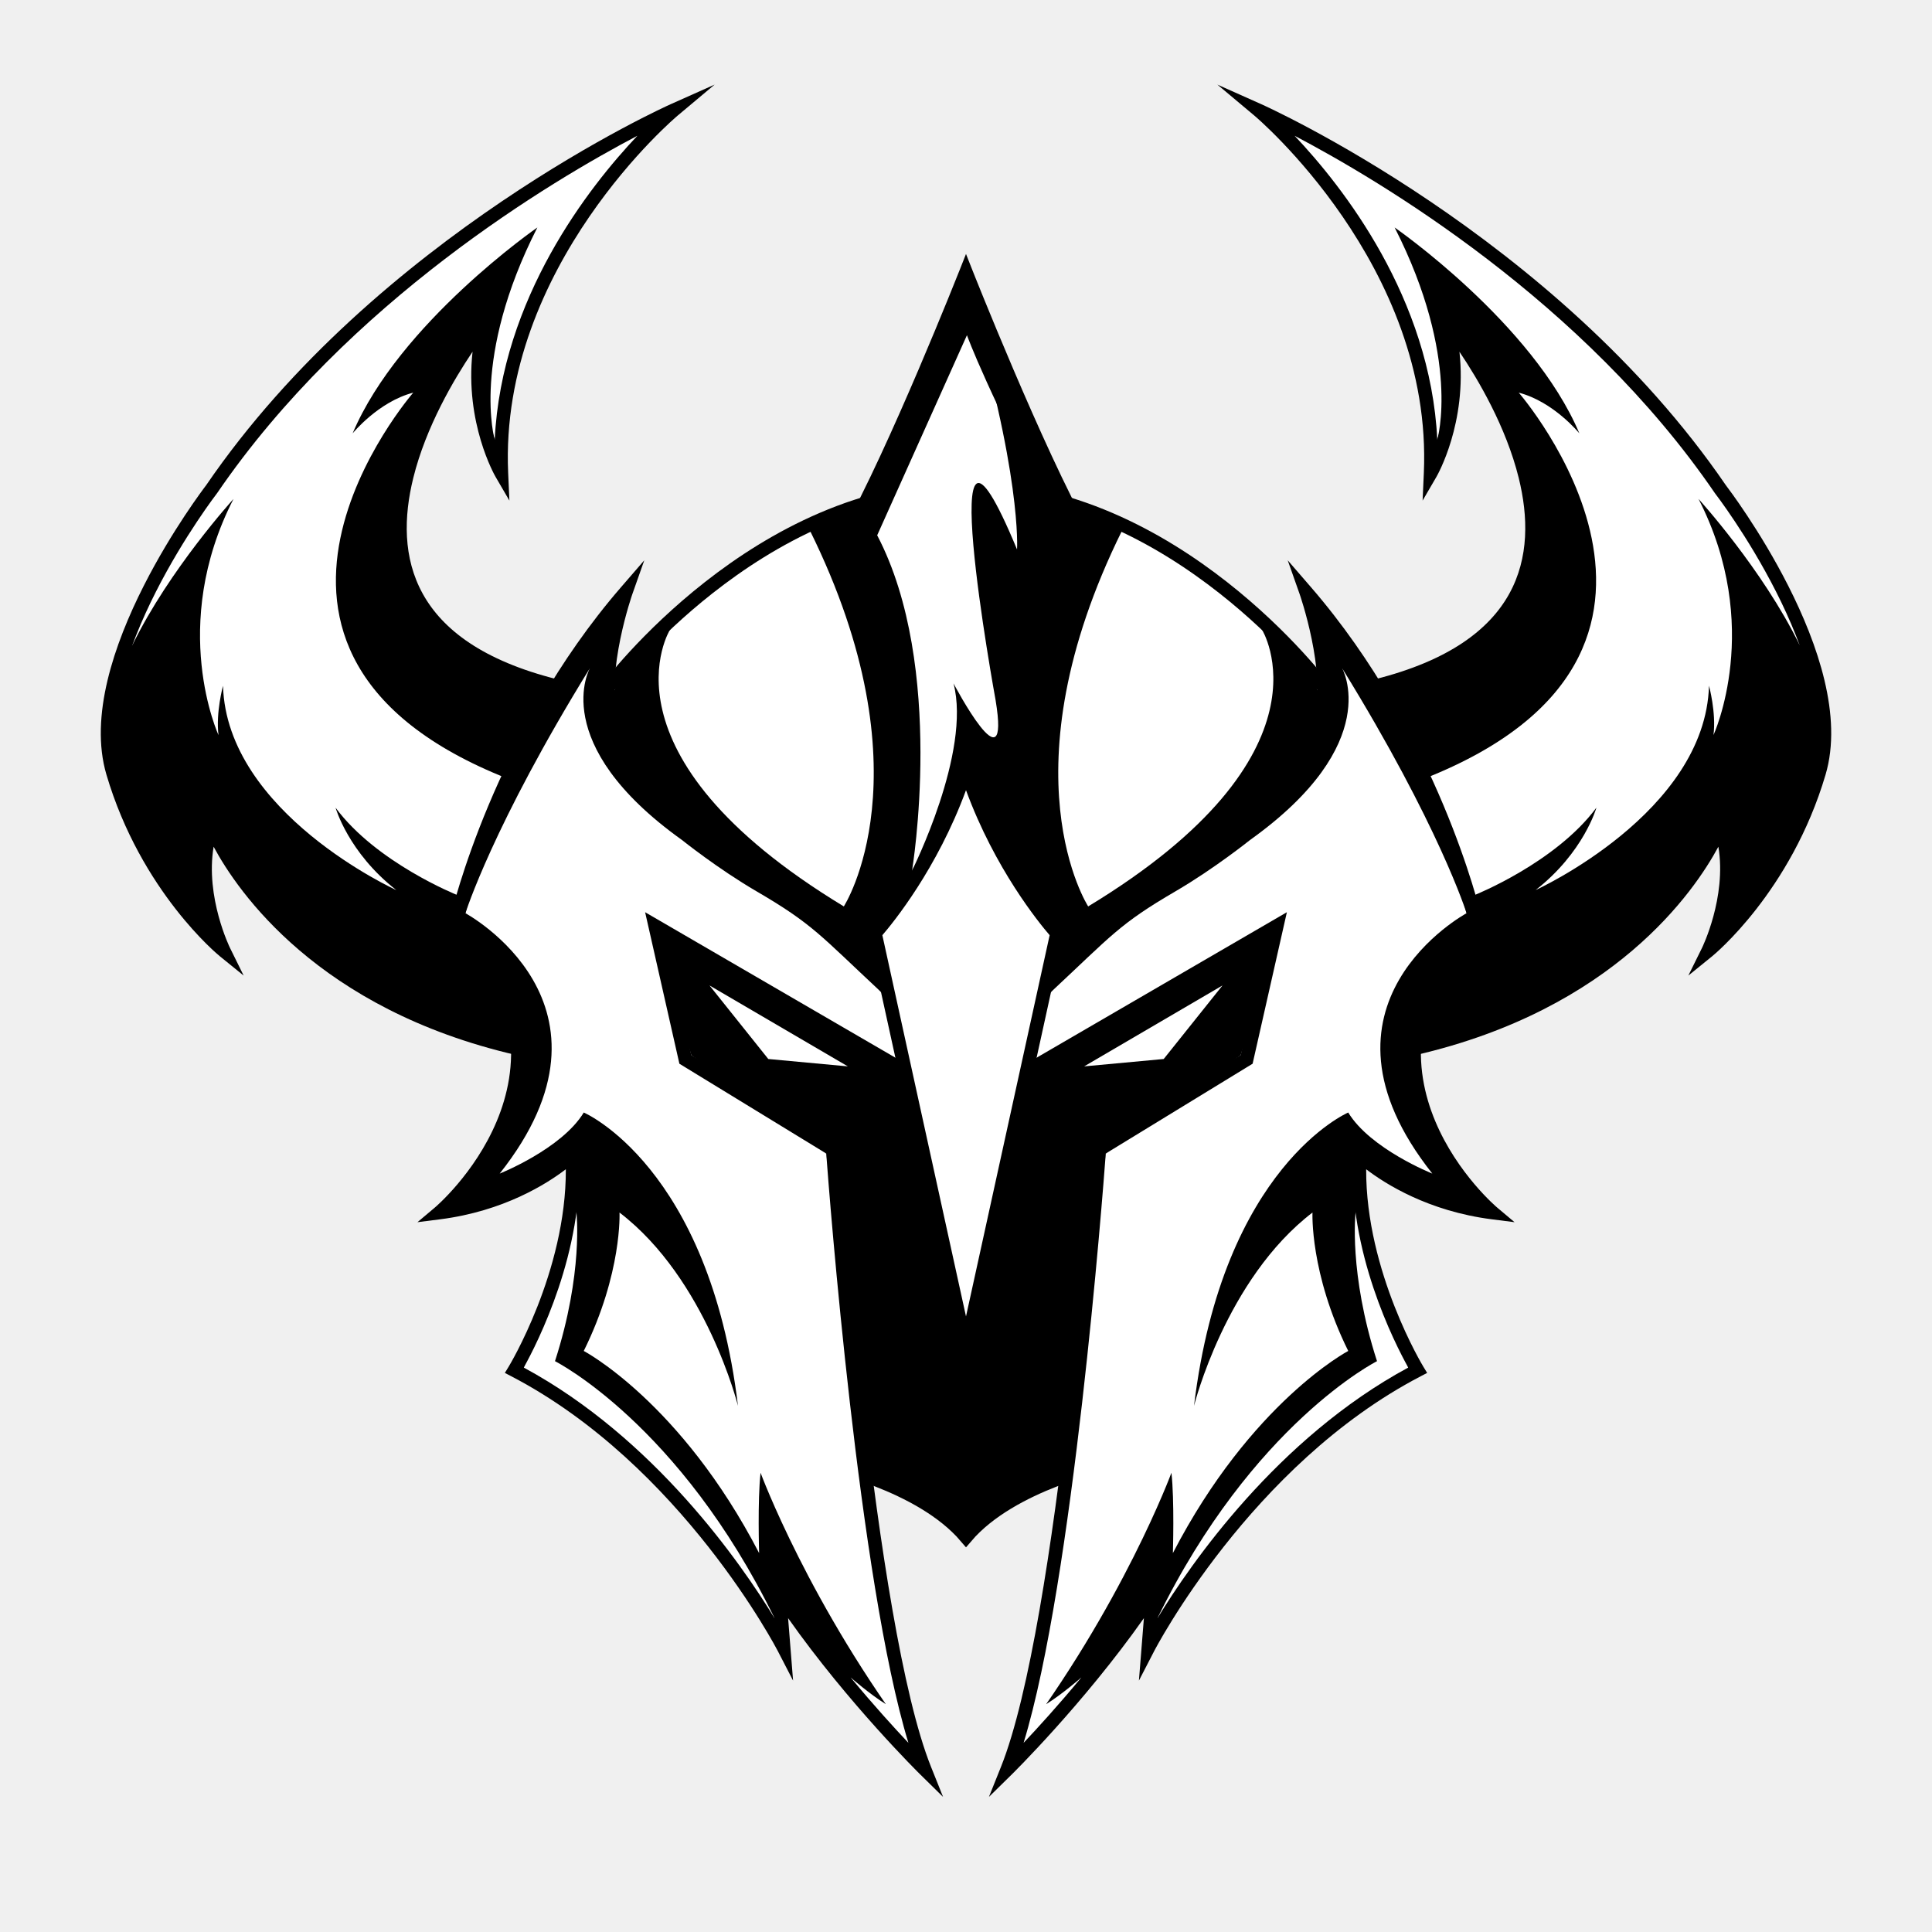
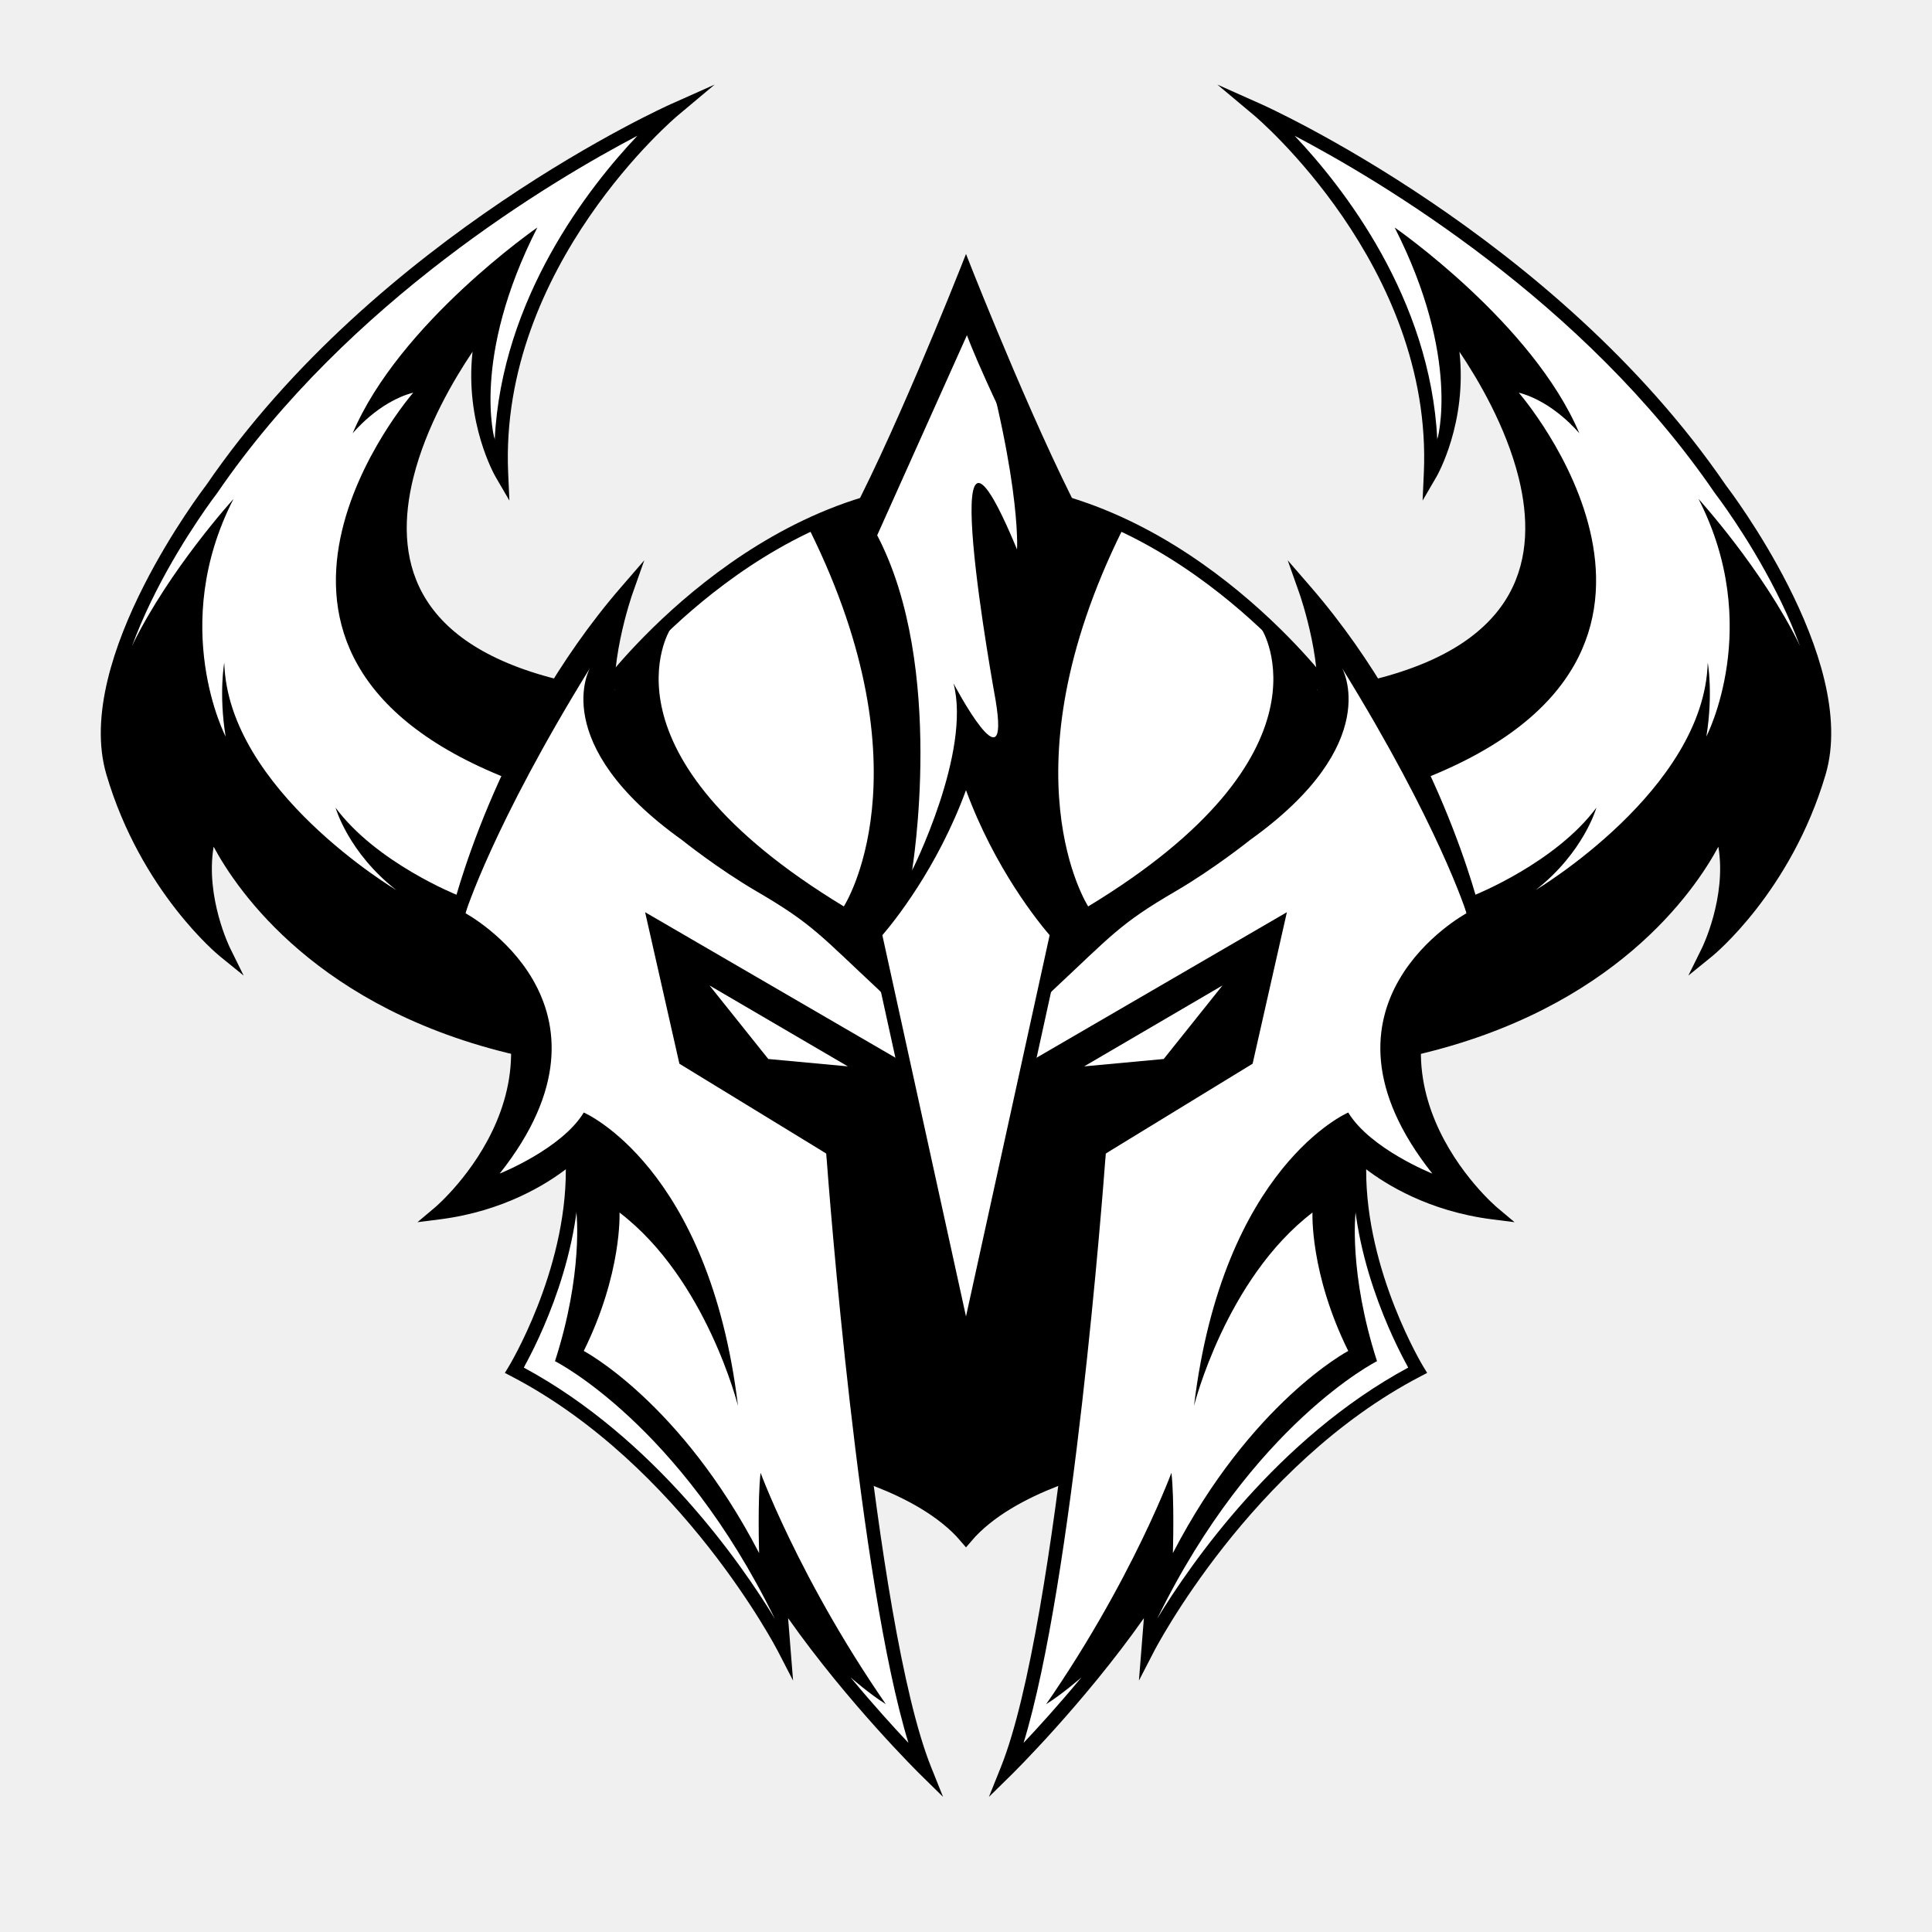
<svg xmlns="http://www.w3.org/2000/svg" viewBox="0 0 1000 1000">
  <defs>
    <mask id="mask-1" maskUnits="userSpaceOnUse" color-interpolation="sRGB" x="-100000" y="-100000" width="200000" height="200000">
      <path d="M472.07 450.611 C472.07 450.611 489.696 345.161 454.03 277.07 L500.488 173.504 C500.488 173.504 511.329 203.715 549.81 276.159 C549.821 277.744 535.626 312.2 534.687 351.281 L537.23 352.237 L559.108 274.993 L533.241 222.23 L498.738 142.356 L466.136 218.698 L438.424 277.07 C438.424 277.07 471.696 328.222 466.136 456.297 Z" style="fill:#e85450" />
    </mask>
    <mask id="mask-2" maskUnits="userSpaceOnUse" color-interpolation="sRGB" x="-100000" y="-100000" width="200000" height="200000">
      <path d="M472.07 450.611 C472.07 450.611 489.696 345.161 454.03 277.07 L500.488 173.504 C500.488 173.504 511.329 203.715 549.81 276.159 C549.821 277.744 535.626 312.2 534.687 351.281 L537.23 352.237 L559.108 274.993 L533.241 222.23 L498.738 142.356 L466.136 218.698 L438.424 277.07 C438.424 277.07 471.696 328.222 466.136 456.297 Z" style="fill:#e85450" />
    </mask>
  </defs>
  <g id="Preto">
-     <path d="M-714.872 44.695" style="fill:none;stroke:#ffffff;stroke-miterlimit:10" />
-     <path d="M500 795.502 C523.551 767.782 574.172 757.446 574.172 757.446 L584.774 611.073 L651.519 562.631 L675.978 454.733 L551.315 529.463 L500 547.955 L448.685 529.463 L324.022 454.733 L348.481 562.631 L415.226 611.073 L425.828 757.446 C425.828 757.446 476.449 767.782 500 795.502 Z" style="fill:#000000;stroke:#000000;stroke-width:7;stroke-miterlimit:10" />
    <g>
      <path d="M268.02 542.691 C142.273 513.656 109.535 428.006 109.535 428.006 C99.219 458.382 115.89 492.152 115.89 492.152 C115.89 492.152 76.115 459.879 58.433 399.928 C41.273 341.748 109.535 253.21 109.535 253.21 C197.499 124.522 348.481 57.17 348.481 57.17 C348.481 57.17 254.615 135.854 259.529 245.047 C259.529 245.047 239.682 210.97 250.794 167.52 C250.794 167.52 131.224 315.641 287.37 354.95 Z" style="fill:#ffffff" />
      <path d="M256.064 227.595 C256.064 227.595 243.637 185.506 278.138 117.743 C278.138 117.743 206.605 167.233 182.517 224.318 C182.517 224.318 195.808 207.928 213.895 203.239 C213.895 203.239 96.977 337.595 262.746 403.017 L285.699 355.466 C285.699 355.466 138.759 330.202 245.36 174.802 L248.372 170.67 C248.372 170.67 242.29 208.905 257.18 240.343 Z" style="fill:#000000" />
-       <path d="M329.909 70.274 C329.909 70.274 119.961 182.584 115.427 354.952 C115.427 354.952 112.938 374.389 117.743 398.192 C120.71 412.888 93.359 453.3 107.198 478.913 L107.171 483.923 C107.171 483.923 53.11 429.919 56.029 371.228 C58.948 312.536 140.382 213.191 140.382 213.191 C140.382 213.191 209.394 127.284 336.629 62.886 Z" style="fill:#ffffff" />
-       <path d="M113.105 380.496 C113.105 380.496 87.076 324.131 120.853 258.266 C120.853 258.266 87.664 294.717 68.622 333.719 C55.915 348.387 54.624 380.909 60.416 400.547 C71.939 439.616 94.684 470.498 107.526 484.288 C112.809 484.288 104.287 456.297 108.527 431.288 L108.931 424.6 L111.879 433.167 C111.879 433.167 120.458 452.252 143.83 476.738 C165.069 498.989 199.836 522.836 252.351 538.083 C256.583 539.228 262.646 541.5 267.097 542.476 L265.407 533.995 C265.103 524.665 261.606 500.688 236.602 471.271 L236.602 463.249 C236.602 463.249 194.803 446.572 173.692 418.073 C173.692 418.073 180.237 441.294 205.147 460.716 C205.147 460.716 117.327 420.817 115.427 354.952 C115.427 354.952 111.627 368.885 113.105 380.496 Z" style="fill:#000000" />
+       <path d="M329.909 70.274 C329.909 70.274 119.961 182.584 115.427 354.952 C115.427 354.952 115.405 374.389 120.21 398.192 C123.177 412.888 93.359 453.3 107.198 478.913 L107.171 483.923 C107.171 483.923 53.11 429.919 56.029 371.228 C58.948 312.536 140.382 213.191 140.382 213.191 C140.382 213.191 209.394 127.284 336.629 62.886 Z" style="fill:#ffffff" />
+       <path d="M116.785 381.232 C116.785 381.232 87.076 324.131 120.853 258.266 C120.853 258.266 87.664 294.717 68.622 333.719 C55.915 348.387 54.624 380.909 60.416 400.547 C71.939 439.616 94.684 470.498 107.526 484.288 C112.809 484.288 104.287 456.297 108.527 431.288 L108.931 424.6 L111.879 433.167 C111.879 433.167 120.458 452.252 143.83 476.738 C165.069 498.989 199.836 522.836 252.351 538.083 C256.583 539.228 262.646 541.5 267.097 542.476 L265.407 533.995 C265.103 524.665 261.606 500.688 236.602 471.271 L236.602 463.249 C236.602 463.249 194.803 446.572 173.692 418.073 C173.692 418.073 180.237 441.294 205.147 460.716 C205.147 460.716 117.973 408.865 116.073 343 C116.073 343 113.175 358.994 116.785 381.232 Z" style="fill:#000000" />
      <path d="M347.055 53.974 L369.899 43.783 L350.73 59.852 C350.73 59.852 327.641 79.2 305.049 112.141 C282.627 144.834 260.603 191.053 263.026 244.89 L263.665 259.103 L256.505 246.808 C256.066 246.055 240.517 218.883 244.594 182.054 C235.078 196.167 220.493 220.779 213.925 247.335 C208.95 267.449 208.522 288.744 218.843 307.386 C229.122 325.952 250.127 341.965 288.225 351.556 L291.162 352.296 L271.095 546.993 L267.233 546.101 C164.575 522.397 122.959 461.334 110.571 438.258 C106.188 464.493 119.029 490.603 119.029 490.603 L126.113 504.954 L113.685 494.87 C113.135 494.424 72.959 461.549 55.076 400.918 C46.203 370.835 59.052 333.472 74.428 303.168 C88.971 274.505 105.542 252.67 106.7 251.156 C195.09 121.907 346.391 54.27 347.055 53.974 Z M329.909 70.274 C286.136 93.238 180.331 155.84 112.425 255.185 L112.368 255.268 L112.307 255.347 C112.307 255.347 95.492 277.123 80.67 306.335 C66.208 334.838 53.504 370.847 61.79 398.938 C73.313 438.007 94.352 465.086 107.193 478.877 C103.291 465.735 99.809 445.763 106.221 426.881 L109.341 417.695 L112.804 426.757 C112.804 426.757 120.782 447.558 144.154 472.044 C167.097 496.079 204.98 523.737 264.947 538.364 L283.58 357.584 C245.429 347.426 223.659 330.536 212.719 310.776 C201.543 290.589 201.731 267.483 207.13 245.654 C217.645 203.137 247.706 165.773 248.07 165.322 L258.167 152.814 L254.185 168.387 C249.186 187.932 250.018 208.408 256.064 227.595 C259.612 154.245 304.899 96.692 329.909 70.274 Z" style="fill:#000000" />
    </g>
    <g>
      <path d="M731.98 542.691 C857.727 513.656 890.465 428.006 890.465 428.006 C900.781 458.382 884.11 492.152 884.11 492.152 C884.11 492.152 923.885 459.879 941.567 399.928 C958.727 341.748 890.465 253.21 890.465 253.21 C802.501 124.522 651.519 57.17 651.519 57.17 C651.519 57.17 745.385 135.854 740.471 245.047 C740.471 245.047 760.318 210.97 749.206 167.52 C749.206 167.52 868.776 315.641 712.63 354.95 Z" style="fill:#ffffff" />
      <path d="M743.936 227.595 C743.936 227.595 756.363 185.506 721.862 117.743 C721.862 117.743 793.395 167.233 817.483 224.318 C817.483 224.318 804.192 207.928 786.105 203.239 C786.105 203.239 903.023 337.595 737.254 403.017 L714.301 355.466 C714.301 355.466 861.241 330.202 754.64 174.802 L751.628 170.67 C751.628 170.67 757.71 208.905 742.82 240.343 Z" style="fill:#000000" />
-       <path d="M670.091 70.274 C670.091 70.274 880.039 182.584 884.573 354.952 C884.573 354.952 887.062 374.389 882.257 398.192 C879.29 412.888 906.641 453.3 892.802 478.913 L892.829 483.923 C892.829 483.923 946.89 429.919 943.971 371.228 C941.052 312.536 859.618 213.191 859.618 213.191 C859.618 213.191 790.606 127.284 663.371 62.886 Z" style="fill:#ffffff" />
-       <path d="M886.895 380.46 C886.895 380.46 912.924 324.094 879.147 258.23 C879.147 258.23 912.336 294.681 931.378 333.683 C938.205 331.843 949.506 362.899 940.836 400.547 C931.695 440.241 903.496 471.161 890.654 484.951 C890.654 473.927 897.837 449.996 891.425 431.114 L889.994 425.221 L888.115 431.114 C888.115 431.114 879.873 449.935 856.501 474.421 C835.262 496.671 800.822 522.291 748.307 537.538 C744.075 538.683 737.753 540.408 733.302 541.384 L734.593 533.959 C734.897 524.629 738.394 500.652 763.398 471.235 L763.398 463.213 C763.398 463.213 805.197 446.536 826.308 418.036 C826.308 418.036 819.763 441.258 794.853 460.68 C794.853 460.68 882.673 420.781 884.573 354.916 C884.573 354.916 888.373 368.849 886.895 380.46 Z" style="fill:#000000" />
+       <path d="M670.091 70.274 C670.091 70.274 880.039 182.584 884.573 354.952 C884.573 354.952 882.862 373.753 878.057 397.556 C875.09 412.252 906.641 453.3 892.802 478.913 L892.829 483.923 C892.829 483.923 946.89 429.919 943.971 371.228 C941.052 312.536 859.618 213.191 859.618 213.191 C859.618 213.191 790.606 127.284 663.371 62.886 Z" style="fill:#ffffff" />
+       <path d="M883.215 381.196 C883.215 381.196 912.923 324.095 879.146 258.23 C879.146 258.23 912.335 294.681 931.377 333.683 C944.084 348.351 945.375 380.873 939.583 400.511 C928.06 439.58 905.315 470.462 892.473 484.252 C887.19 484.252 895.712 456.261 891.472 431.252 L891.068 424.564 L888.12 433.131 C888.12 433.131 879.541 452.216 856.169 476.702 C834.93 498.953 800.163 522.8 747.648 538.047 C743.416 539.192 737.353 541.464 732.902 542.44 L734.592 533.959 C734.896 524.629 738.393 500.652 763.397 471.235 L763.397 463.213 C763.397 463.213 805.196 446.536 826.307 418.037 C826.307 418.037 819.762 441.258 794.852 460.68 C794.852 460.68 882.026 408.829 883.926 342.964 C883.926 342.964 886.824 358.958 883.215 381.196 Z" style="fill:#000000" />
      <path d="M649.27 59.852 L630.101 43.783 L652.945 53.974 C653.609 54.27 804.91 121.907 893.3 251.156 C894.458 252.67 911.029 274.505 925.572 303.168 C940.948 333.472 953.797 370.835 944.924 400.918 C927.041 461.549 886.865 494.424 886.315 494.87 L873.887 504.954 L880.971 490.603 C880.971 490.603 893.812 464.493 889.429 438.258 C877.041 461.334 835.425 522.397 732.767 546.101 L728.905 546.993 L708.838 352.296 L711.775 351.556 C749.873 341.965 770.878 325.952 781.157 307.386 C791.478 288.744 791.05 267.449 786.075 247.335 C779.507 220.779 764.922 196.167 755.406 182.054 C759.483 218.883 743.934 246.055 743.495 246.808 L736.335 259.103 L736.974 244.89 C739.397 191.053 717.373 144.834 694.951 112.141 C672.359 79.2 649.27 59.852 649.27 59.852 Z M670.091 70.274 C695.101 96.692 740.388 154.245 743.936 227.595 C749.982 208.408 750.814 187.932 745.815 168.387 L741.833 152.814 L751.93 165.322 C752.294 165.773 782.355 203.137 792.87 245.654 C798.269 267.483 798.457 290.589 787.281 310.776 C776.341 330.536 754.571 347.426 716.42 357.584 L735.053 538.364 C795.02 523.737 832.903 496.079 855.846 472.044 C879.218 447.558 887.196 426.757 887.196 426.757 L890.659 417.695 L893.779 426.881 C900.191 445.763 896.709 465.735 892.807 478.877 C905.648 465.086 926.687 438.007 938.21 398.938 C946.496 370.847 933.792 334.838 919.33 306.335 C904.508 277.123 887.693 255.347 887.693 255.347 L887.632 255.268 L887.575 255.185 C819.669 155.84 713.864 93.238 670.091 70.274 Z" style="fill:#000000" />
    </g>
    <g>
      <path d="M685.489 356.104 C685.489 356.104 608.51 252.66 500 252.757 C391.49 252.66 314.511 356.104 314.511 356.104 L304.41 420.719 L431.014 519.007 L500 529.463 L561.157 519.007 L703.844 410.263 Z" style="fill:#ffffff" />
      <path d="M346.835 325.851 C346.835 325.851 306.42 390.178 436.76 469.163 C436.76 469.163 481.405 400.339 419.116 274.406 L443.49 264.25 L443.49 270.682 L440.443 277.114 L443.49 285.916 L456.693 319.769 L463.463 352.606 C463.463 352.606 467.526 388.49 467.526 390.522 C467.526 392.553 469.557 444.348 469.557 444.348 L469.557 459.582 L467.526 467.368 L456.693 478.201 L453.646 484.294 L456.693 497.289 L456.693 505.621 L448.906 501.898 L419.116 472.107 L385.94 450.441 L360.212 430.807 L334.484 405.078 L318.234 380.027 L314.172 359.038 L317.988 357.318 L325.513 341.577 L346.835 324.006 Z" style="fill:#000000" />
      <path d="M653.165 325.851 C653.165 325.851 693.58 390.178 563.24 469.163 C563.24 469.163 518.595 400.339 580.884 274.406 L556.51 264.25 L556.51 270.682 L559.557 277.114 L556.51 285.916 L543.307 319.769 L536.537 352.606 C536.537 352.606 532.474 388.49 532.474 390.522 C532.474 392.553 530.443 444.348 530.443 444.348 L530.443 459.582 L532.474 467.368 L543.307 478.201 L546.354 484.294 L543.307 497.289 L543.307 505.621 L551.094 501.898 L580.884 472.107 L614.06 450.441 L639.788 430.807 L665.516 405.078 L681.766 380.027 L685.828 359.038 L682.012 357.318 L674.487 341.577 L653.165 324.006 Z" style="fill:#000000" />
      <path d="M688.297 354.015 L688.626 354.458 L707.967 411.522 L562.594 522.312 L500.034 533.008 L429.588 522.331 L300.633 422.218 L311.187 354.709 L311.703 354.015 C312.466 352.99 390.155 249.159 499.997 249.257 C609.845 249.159 687.534 352.99 688.297 354.015 Z M317.832 357.519 L308.187 419.22 L432.44 515.683 L499.966 525.918 L559.719 515.702 L699.722 409.004 L682.356 357.765 C679.728 354.328 661.265 330.776 631.27 307.144 C599.079 281.782 553.471 256.209 500.003 256.257 C446.529 256.209 400.921 281.782 368.73 307.144 C339.371 330.275 321.061 353.329 317.832 357.519 Z" style="fill:#000000" />
    </g>
+     <path d="M500 795.502 C523.551 767.782 574.172 757.446 574.172 757.446 L584.774 611.073 L651.519 562.631 L675.978 454.733 L551.315 529.463 L500 547.955 L448.685 529.463 L324.022 454.733 L348.481 562.631 L415.226 611.073 L425.828 757.446 C425.828 757.446 476.449 767.782 500 795.502 Z" style="fill:#000000;stroke:#000000;stroke-width:7;stroke-miterlimit:10" />
    <g>
      <path d="M500 681.238 L517.405 562.631 L660.901 479.222 L645.262 548.363 L568.986 595.006 C568.986 595.006 551.402 840.862 521.341 915.849 C521.341 915.849 564.315 873.6 596.618 824.694 L594.375 852.825 C594.375 852.825 644.599 755.651 733.75 709.243 C733.75 709.243 700.628 654.972 703.844 597.884 C703.844 597.884 728.368 622.006 772.591 627.634 C772.591 627.634 687.973 556.394 762.943 473.628 C762.943 473.628 741.351 381.866 675.978 306.296 C675.978 306.296 690.372 347.08 683.775 374.069 C677.178 401.058 638.318 433.752 604.805 454.733 C552.112 487.721 500 562.631 500 562.631 C500 562.631 447.888 487.721 395.195 454.733 C361.682 433.752 322.822 401.058 316.225 374.069 C309.628 347.08 324.022 306.296 324.022 306.296 C258.649 381.866 237.057 473.628 237.057 473.628 C312.027 556.394 227.409 627.634 227.409 627.634 C271.632 622.006 296.156 597.884 296.156 597.884 C299.372 654.972 266.25 709.243 266.25 709.243 C355.401 755.651 405.625 852.825 405.625 852.825 L403.382 824.694 C435.685 873.6 478.659 915.849 478.659 915.849 C448.598 840.862 431.014 595.006 431.014 595.006 L354.738 548.363 L339.099 479.222 L482.595 562.631 L500 681.238" style="fill:#ffffff" />
      <path d="M759.097 472.676 C759.097 472.676 671.81 519.702 741.364 607.447 C741.364 607.447 709.285 594.692 697.844 575.837 C697.844 575.837 633.002 603.542 618.022 727.668 C618.022 727.668 634.388 661.988 679.344 627.61 C679.344 627.61 677.88 658.863 697.844 699.251 C697.844 699.251 647.608 725.695 607.081 803.878 C607.081 803.878 607.943 776.646 606.332 762.304 C606.332 762.304 580.999 831.052 525.707 903.894 L531.236 903.894 L578.595 846.918 L594.462 824.561 L592.539 849.803 L616.098 814.224 L641.822 781.048 L676.68 746.189 L702.644 726.476 L731.011 708.686 C731.011 708.686 718.03 684.886 718.03 682.723 C718.03 680.559 706.009 645.941 706.009 645.941 L701.201 618.775 L701.201 595.697 L716.828 609.159 L731.011 616.612 L760.603 625.636 L768.051 625.636 L753.833 607.447 L739.953 585.351 L731.011 562.67 L729.458 549.806 L729.458 534.572 L735.891 512.567 C735.891 512.567 743.677 497.334 745.031 495.302 C746.385 493.271 759.097 476.683 759.097 476.683 Z" style="fill:#000000" />
      <path d="M240.903 472.676 C240.903 472.676 328.19 519.702 258.636 607.447 C258.636 607.447 290.715 594.692 302.156 575.837 C302.156 575.837 366.998 603.542 381.978 727.668 C381.978 727.668 365.612 661.988 320.656 627.61 C320.656 627.61 322.12 658.863 302.156 699.251 C302.156 699.251 352.392 725.695 392.919 803.878 C392.919 803.878 392.057 776.646 393.668 762.304 C393.668 762.304 419.001 831.052 474.293 903.894 L468.764 903.894 L421.405 846.918 L405.538 824.561 L407.461 849.803 L383.902 814.224 L358.178 781.048 L323.32 746.189 L297.356 726.476 L268.989 708.686 C268.989 708.686 281.97 684.886 281.97 682.723 C281.97 680.559 293.991 645.941 293.991 645.941 L298.799 618.775 L298.799 595.697 L283.172 609.159 L268.989 616.612 L239.397 625.636 L231.949 625.636 L246.167 607.447 L260.047 585.351 L268.989 562.67 L270.542 549.806 L270.542 534.572 L264.109 512.567 C264.109 512.567 256.323 497.334 254.969 495.302 C253.615 493.271 240.903 476.683 240.903 476.683 Z" style="fill:#000000" />
      <path d="M240.903 472.676 C240.903 472.676 255.109 427.188 305.367 345.786 C305.367 345.786 283.002 384.741 353.015 434.806 C353.015 434.806 371.495 449.63 391.494 461.293 C420.816 478.395 424.511 484.091 456.143 513.576 L459.762 508.679 L438.646 487.563 L408.577 462.009 L366.979 436.289 L326.272 397.089 C326.272 397.089 317.614 378.919 317.614 377.411 C317.614 375.903 315.436 355.466 315.436 355.466 L314.431 344.075 L321.447 312.2 L310.055 322.084 C310.055 322.084 284.425 360.279 284.09 360.949 C283.755 361.619 255.109 419.246 255.109 419.246 L239.194 461.293 L237.184 471.68 L239.194 474.695 Z" style="fill:#000000" />
      <path d="M759.097 472.676 C759.097 472.676 744.891 427.188 694.633 345.786 C694.633 345.786 716.998 384.741 646.985 434.806 C646.985 434.806 628.505 449.63 608.506 461.293 C579.184 478.395 575.489 484.091 543.857 513.576 L540.238 508.679 L561.354 487.563 L591.423 462.009 L633.021 436.289 L673.728 397.089 C673.728 397.089 682.386 378.919 682.386 377.411 C682.386 375.903 684.564 355.466 684.564 355.466 L685.569 344.075 L678.553 312.2 L689.945 322.084 C689.945 322.084 715.575 360.279 715.91 360.949 C716.245 361.619 744.891 419.246 744.891 419.246 L760.806 461.293 L762.816 471.68 L760.806 474.695 Z" style="fill:#000000" />
      <path d="M416.308 604.948 L351.651 550.578 L427.654 597.055 C429.198 617.922 444.277 814.817 469.557 900.004 C448.154 838.675 416.308 604.948 416.308 604.948 Z" style="fill:#000000" />
      <path d="M583.692 604.948 L648.349 550.578 L572.346 597.055 C570.802 617.922 555.723 814.817 530.443 900.004 C551.846 838.675 583.692 604.948 583.692 604.948 Z" style="fill:#000000" />
      <path d="M536.551 547.453 L678.94 452.958 L648.349 550.578 L660.901 479.222 L539.719 549.66 Z" style="fill:#ffffff" />
      <path d="M701.637 627.654 C701.637 627.654 697.989 658.852 712.736 704.539 C712.736 704.539 648.349 736.88 599.102 837.571 L603.909 836.444 L623.611 807.602 L645.303 780.82 L671.339 754.03 L701.49 729.222 L731.307 710.533 L728.908 707.849 L718.398 677.063 L707.614 641.55 C707.614 641.55 702.828 605.293 703.635 604.015 C704.443 602.736 701.637 627.654 701.637 627.654 Z" style="fill:#ffffff" />
-       <path d="M559.696 868.271 C559.696 868.271 549.712 876.979 541.518 882.058 C541.518 882.058 575.685 760.902 585.861 606.115 L659.412 556.301 L678.94 452.958 L656.059 500.625 L642.174 546.149 L572.346 597.055 L561.234 682.783 L550.844 772.424 L542.92 825.59 L528.017 895.832 L521.341 915.849 L540.13 896.105 L554.063 880.366 Z" style="fill:#ffffff" />
+       <path d="M559.696 868.271 C559.696 868.271 549.712 876.979 541.518 882.058 C541.518 882.058 575.685 760.902 585.861 606.115 L659.412 556.301 L678.94 452.958 L656.059 500.625 L645.262 548.363 L572.346 597.055 L561.234 682.783 L550.844 772.424 L542.92 825.59 L528.017 895.832 L521.341 915.849 L540.13 896.105 L554.063 880.366 Z" style="fill:#ffffff" />
      <path d="M463.449 547.453 L321.06 452.958 L351.651 550.578 L339.099 479.222 L460.281 549.66 Z" style="fill:#ffffff" />
-       <path d="M440.304 868.271 C440.304 868.271 450.288 876.979 458.482 882.058 C458.482 882.058 424.315 760.902 414.139 606.115 L340.588 556.301 L321.06 452.958 L343.941 500.625 L357.826 546.149 L427.654 597.055 L438.766 682.783 L449.156 772.424 L457.08 825.59 L471.983 895.832 L478.659 915.849 L459.87 896.105 L445.937 880.366 Z" style="fill:#ffffff" />
+       <path d="M440.304 868.271 C440.304 868.271 450.288 876.979 458.482 882.058 C458.482 882.058 424.315 760.902 414.139 606.115 L340.588 556.301 L321.06 452.958 L343.941 500.625 L354.738 548.363 L427.654 597.055 L438.766 682.783 L449.156 772.424 L457.08 825.59 L471.983 895.832 L478.659 915.849 L459.87 896.105 L445.937 880.366 Z" style="fill:#ffffff" />
      <path d="M298.363 627.654 C298.363 627.654 302.011 658.852 287.264 704.539 C287.264 704.539 351.651 736.88 400.898 837.571 L396.091 836.444 L376.389 807.602 L354.697 780.82 L328.661 754.03 L298.51 729.222 L268.693 710.533 L271.092 707.849 L281.602 677.063 L292.386 641.55 C292.386 641.55 297.172 605.293 296.365 604.015 C295.557 602.736 298.363 627.654 298.363 627.654 Z" style="fill:#ffffff" />
      <path d="M321.375 304.007 L333.481 290.013 L327.322 307.461 C327.322 307.461 313.3 347.363 319.625 373.238 C322.746 386.007 333.843 400.471 348.043 414.132 C362.598 428.134 380.5 441.404 397.052 451.766 C443.041 480.558 488.346 540.563 500 556.613 C511.654 540.563 556.959 480.558 602.948 451.766 C619.5 441.404 637.402 428.134 651.957 414.132 C666.157 400.471 677.254 386.007 680.375 373.238 C686.7 347.363 672.678 307.461 672.678 307.461 L666.519 290.013 L678.625 304.007 C744.406 380.047 766.208 472.226 766.35 472.827 L766.771 474.616 L765.537 475.978 C728.963 516.355 731.623 553.414 742.882 580.317 C754.319 607.645 774.845 624.956 774.845 624.956 L783.931 632.605 L772.149 631.106 C739.303 626.925 716.988 612.753 707.125 605.201 C706.898 658.462 736.738 707.42 736.738 707.42 L738.689 710.618 L735.366 712.348 C647.255 758.214 597.484 854.432 597.484 854.432 L589.505 869.871 L592.082 837.545 C560.872 881.861 523.956 918.186 523.795 918.345 L511.87 930.069 L518.092 914.547 C547.9 840.191 565.495 594.757 565.495 594.757 L565.624 592.96 L642.174 546.149 L655.715 486.285 L520.623 564.809 L503.463 681.746 L500 681.238 L496.537 681.746 L479.377 564.809 L344.285 486.285 L357.826 546.149 L434.376 592.96 L434.505 594.757 C434.505 594.757 452.1 840.191 481.908 914.547 L488.13 930.069 L476.205 918.345 C476.044 918.186 439.128 881.861 407.918 837.545 L410.495 869.871 L402.516 854.432 C402.516 854.432 352.745 758.214 264.634 712.348 L261.311 710.618 L263.262 707.42 C263.262 707.42 293.102 658.462 292.875 605.201 C283.012 612.753 260.697 626.925 227.851 631.106 L216.069 632.605 L225.155 624.956 C225.155 624.956 245.681 607.645 257.118 580.317 C268.377 553.414 271.037 516.355 234.463 475.978 L233.229 474.616 L233.65 472.827 C233.792 472.226 255.594 380.047 321.375 304.007 Z M684.037 321.588 C687.632 336.285 691.299 358.026 687.175 374.9 C683.7 389.115 672.063 404.502 656.81 419.176 C641.907 433.514 623.623 447.081 606.662 457.7 C554.586 490.302 502.873 564.629 502.873 564.629 L500 568.759 L497.127 564.629 C497.127 564.629 445.414 490.302 393.338 457.7 C376.377 447.081 358.093 433.514 343.19 419.176 C327.937 404.502 316.3 389.115 312.825 374.9 C308.701 358.026 312.368 336.285 315.963 321.588 C264.388 387.363 244.036 460.52 240.903 472.676 C277.999 514.545 275.747 553.935 263.575 583.02 C256.202 600.638 245.244 614.327 237.794 622.345 C254.264 618.9 267.313 612.99 276.615 607.617 C287.9 601.1 293.701 595.389 293.701 595.389 L299.215 589.965 L299.65 597.687 C302.464 647.639 278.11 695.259 271.092 707.849 C338.849 744.409 383.73 809.401 400.898 837.571 L398.813 811.426 L406.302 822.765 C428.39 856.205 455.417 886.433 470.186 902.094 C444.527 818.086 429.211 618.094 427.654 597.055 L427.654 597.055 L351.651 550.578 L333.913 472.159 L485.813 560.453 L500 657.131 L514.187 560.453 L666.087 472.159 L648.349 550.578 L572.346 597.055 C570.789 618.094 555.473 818.086 529.814 902.094 C544.583 886.433 571.61 856.205 593.698 822.765 L601.187 811.426 L599.102 837.571 C616.27 809.401 661.151 744.409 728.908 707.849 C721.89 695.259 697.536 647.639 700.35 597.687 L700.785 589.965 L706.299 595.389 C706.299 595.389 712.1 601.1 723.385 607.617 C732.687 612.99 745.736 618.9 762.206 622.345 C754.756 614.327 743.798 600.638 736.425 583.02 C724.253 553.935 722.001 514.545 759.097 472.676 C755.964 460.52 735.612 387.363 684.037 321.588 Z" style="fill:#000000" />
    </g>
    <g>
      <path d="M500 140.966 C500 140.966 536.543 233.364 561.157 277.29 C561.157 277.29 528 318.191 531.613 459.587 L500 459.587 L468.387 459.587 C472 318.191 438.843 277.29 438.843 277.29 C463.457 233.364 500 140.966 500 140.966 Z" style="fill:#ffffff" />
      <path d="M472.07 450.611 C472.07 450.611 502.869 389.297 493.538 353.719 C493.538 353.719 523.257 410.302 515.305 362.323 C515.305 362.323 480.964 174.747 526.418 284.411 C526.418 284.411 529.035 244.563 500 150.376 L561.157 277.29 C561.157 277.29 528.215 324.013 531.477 453.401 L529.035 458.915 C529.035 458.915 504.56 420.142 500.969 403.943 L495.935 409.888 C495.935 409.888 482.482 443.239 474.716 452.984 Z" style="fill:#000000" />
      <path d="M472.07 450.611 C472.07 450.611 489.696 345.161 454.03 277.07 L500.488 173.504 C500.488 173.504 511.329 203.715 549.81 276.159 C549.821 277.744 535.626 312.2 534.687 351.281 L537.23 352.237 L559.108 274.993 L533.241 222.23 L498.738 142.356 L466.136 218.698 L438.424 277.07 C438.424 277.07 471.696 328.222 466.136 456.297 Z" style="fill:#000000" />
      <g mask="url(#mask-1)">
-         <path d="M472.07 450.611 C472.07 450.611 502.869 389.297 493.538 353.719 C493.538 353.719 523.257 410.302 515.305 362.323 C515.305 362.323 480.964 174.747 526.418 284.411 C526.418 284.411 529.035 244.563 500 150.376 L561.157 277.29 C561.157 277.29 528.215 324.013 531.477 453.401 L529.035 458.915 C529.035 458.915 504.56 420.142 500.969 403.943 L495.935 409.888 C495.935 409.888 482.482 443.239 474.716 452.984 Z" style="fill:#000000" />
+         <g>
+           <path d="M472.07 450.611 C472.07 450.611 502.869 389.297 493.538 353.719 C493.538 353.719 523.257 410.302 515.305 362.323 C515.305 362.323 480.964 174.747 526.418 284.411 C526.418 284.411 529.035 244.563 500 150.376 L561.157 277.29 C561.157 277.29 528.215 324.013 531.477 453.401 L529.035 458.915 C529.035 458.915 504.56 420.142 500.969 403.943 L495.935 409.888 C495.935 409.888 482.482 443.239 474.716 452.984 Z" style="fill:#000000" />
+         </g>
      </g>
      <path d="M496.745 139.679 L500 131.45 L503.255 139.679 C503.255 139.679 539.673 231.789 564.21 275.579 L565.371 277.65 L563.876 279.494 C563.876 279.494 562.038 281.762 559.157 287.468 C556.207 293.31 552.257 302.63 548.4 316.362 C540.657 343.925 533.314 389.149 535.111 459.497 L535.203 463.087 L464.797 463.087 L464.889 459.497 C466.686 389.149 459.343 343.925 451.6 316.362 C447.743 302.63 443.793 293.31 440.843 287.468 C437.962 281.762 436.124 279.494 436.124 279.494 L434.629 277.65 L435.79 275.579 C460.327 231.789 496.745 139.679 496.745 139.679 Z M500 150.376 C490.662 173.506 463.162 240.411 442.969 277.07 C449.298 286.697 474.606 333.081 471.971 456.087 L528.029 456.087 C525.394 333.081 550.702 286.697 557.031 277.07 C536.838 240.411 509.338 173.506 500 150.376 Z" style="fill:#000000" />
    </g>
    <g>
      <path d="M500 697.718 L547.094 483.068 C547.094 483.068 516.297 449.493 500 398.192 C483.703 449.493 452.906 483.068 452.906 483.068 Z" style="fill:#ffffff" />
      <path d="M500 681.386 L468.334 488.293 C468.334 488.293 489.263 463.087 500 431.505 C500 431.505 512.699 459.587 536.973 486.836 L529.625 546.358 L546.354 484.294 L526.161 454.402 L511.536 427.532 L501.285 402.115 L495.299 411.444 L484.178 436.44 L471.971 456.087 L460.873 473.286 L454.03 482.659 L457.693 504.886 L498.681 679.72 L499.535 682.096 Z" style="fill:#ffffff" />
      <path d="M496.664 397.133 L500 386.632 L503.336 397.133 C519.384 447.65 549.673 480.703 549.673 480.703 L550.902 482.042 L500 714.05 L449.098 482.042 L450.327 480.703 C450.327 480.703 480.616 447.65 496.664 397.133 Z M500 408.999 C485.067 449.7 462.208 477.67 456.705 484.051 L500 681.386 L543.295 484.051 C537.792 477.67 514.933 449.7 500 408.999 Z" style="fill:#000000" />
    </g>
    <path d="M367.24 510.069 L438.843 551.955 L397.664 548.135 Z" style="fill:#ffffff" />
    <path d="M632.76 510.069 L561.157 551.955 L602.336 548.135 Z" style="fill:#ffffff" />
  </g>
</svg>
